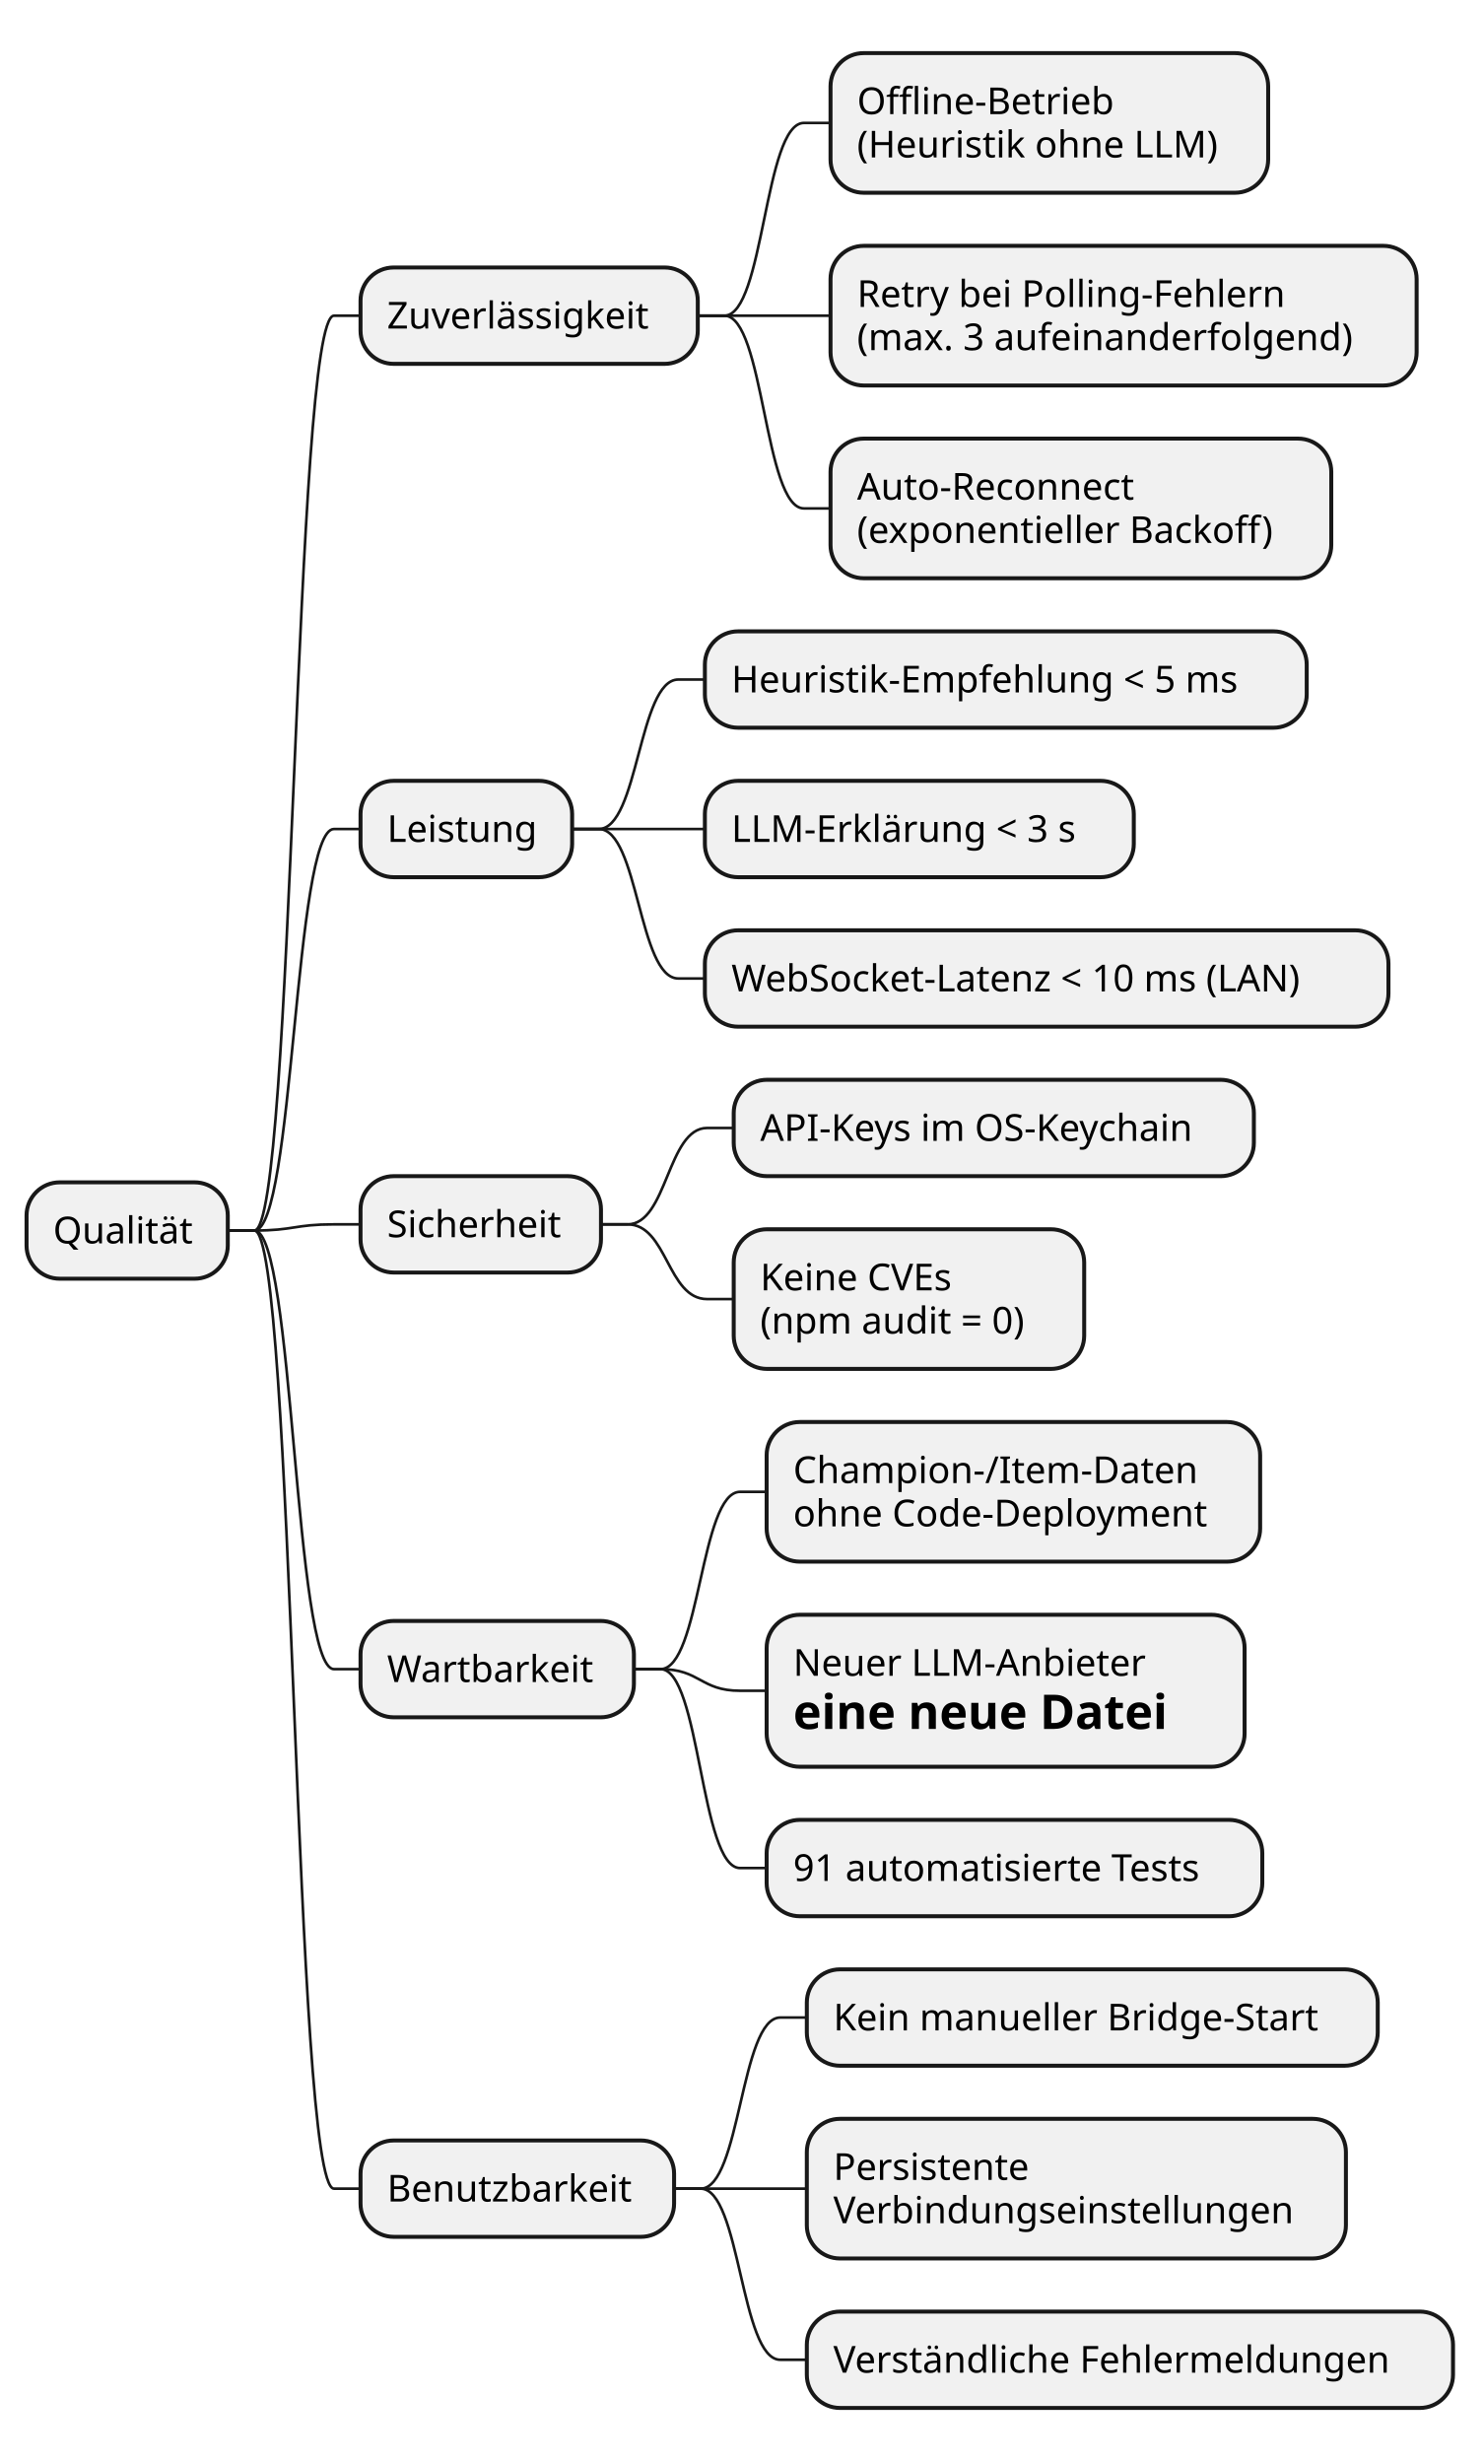
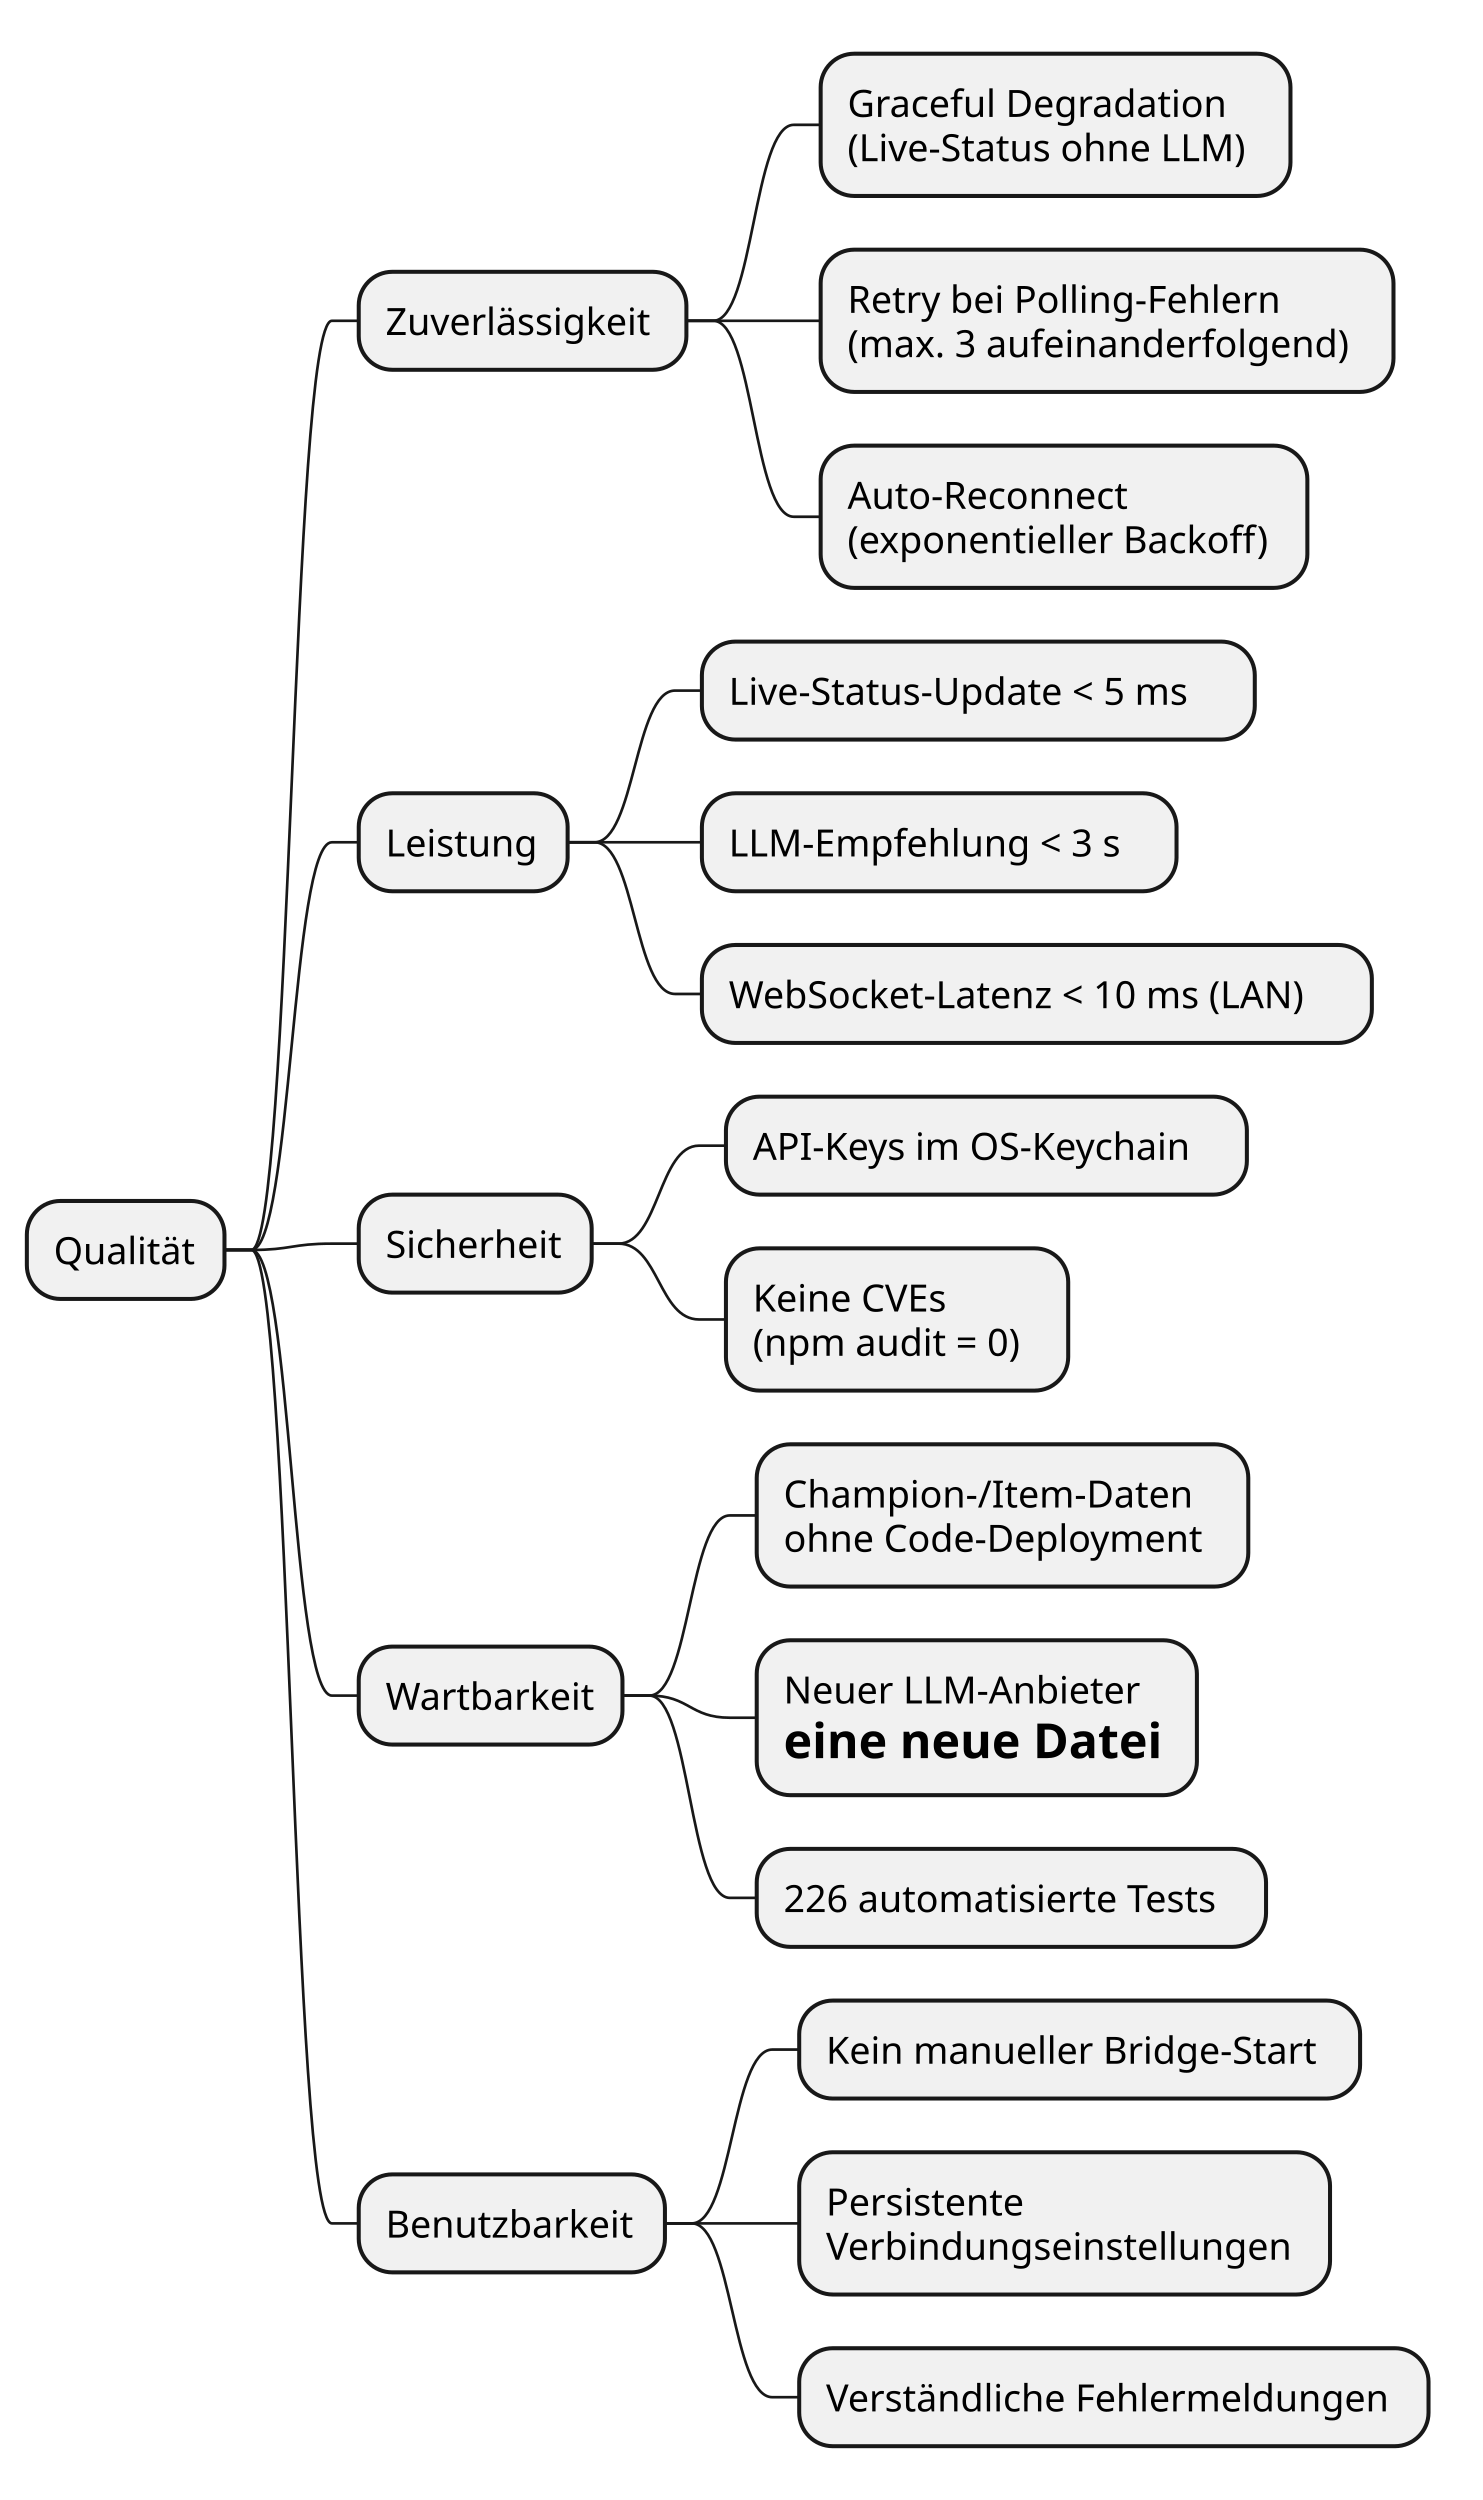
- <svg xmlns="http://www.w3.org/2000/svg" contentStyleType="text/css" data-diagram-type="MINDMAP" height="928px" preserveAspectRatio="none" style="width:559px;height:928px;background:#FFFFFF;" version="1.1" viewBox="0 0 559 928" width="559px" zoomAndPan="magnify">
+ <svg xmlns="http://www.w3.org/2000/svg" contentStyleType="text/css" data-diagram-type="MINDMAP" height="931px" preserveAspectRatio="none" style="width:552px;height:931px;background:#FFFFFF;" version="1.1" viewBox="0 0 552 931" width="552px" zoomAndPan="magnify">
  <defs />
  <g>
-     <rect fill="#F1F1F1" height="36.297" rx="12.5" ry="12.5" style="stroke:#181818;stroke-width:1.5;" width="75.809" x="10" y="445.297" />
-     <text fill="#000000" font-family="sans-serif" font-size="14" lengthAdjust="spacing" textLength="55.809" x="20" y="468.292">Qualität</text>
-     <rect fill="#F1F1F1" height="36.297" rx="12.5" ry="12.5" style="stroke:#181818;stroke-width:1.5;" width="127.051" x="135.809" y="100.742" />
-     <text fill="#000000" font-family="sans-serif" font-size="14" lengthAdjust="spacing" textLength="107.051" x="145.809" y="123.737">Zuverlässigkeit</text>
-     <rect fill="#F1F1F1" height="52.594" rx="12.5" ry="12.5" style="stroke:#181818;stroke-width:1.5;" width="164.867" x="312.859" y="20" />
-     <text fill="#000000" font-family="sans-serif" font-size="14" lengthAdjust="spacing" textLength="102.047" x="322.859" y="42.995">Offline-Betrieb</text>
-     <text fill="#000000" font-family="sans-serif" font-size="14" lengthAdjust="spacing" textLength="144.867" x="322.859" y="59.292">(Heuristik ohne LLM)</text>
-     <path d="M262.859,118.891 L272.859,118.891 C287.859,118.891 287.859,46.297 302.859,46.297 L312.859,46.297" fill="none" style="stroke:#181818;stroke-width:1;" />
-     <rect fill="#F1F1F1" height="52.594" rx="12.5" ry="12.5" style="stroke:#181818;stroke-width:1.5;" width="220.792" x="312.859" y="92.594" />
-     <text fill="#000000" font-family="sans-serif" font-size="14" lengthAdjust="spacing" textLength="172.32" x="322.859" y="115.589">Retry bei Polling-Fehlern</text>
-     <text fill="#000000" font-family="sans-serif" font-size="14" lengthAdjust="spacing" textLength="200.792" x="322.859" y="131.886">(max. 3 aufeinanderfolgend)</text>
-     <path d="M262.859,118.891 L272.859,118.891 C287.859,118.891 287.859,118.891 302.859,118.891 L312.859,118.891" fill="none" style="stroke:#181818;stroke-width:1;" />
-     <rect fill="#F1F1F1" height="52.594" rx="12.5" ry="12.5" style="stroke:#181818;stroke-width:1.5;" width="188.636" x="312.859" y="165.188" />
-     <text fill="#000000" font-family="sans-serif" font-size="14" lengthAdjust="spacing" textLength="111.706" x="322.859" y="188.183">Auto-Reconnect</text>
-     <text fill="#000000" font-family="sans-serif" font-size="14" lengthAdjust="spacing" textLength="168.636" x="322.859" y="204.48">(exponentieller Backoff)</text>
-     <path d="M262.859,118.891 L272.859,118.891 C287.859,118.891 287.859,191.484 302.859,191.484 L312.859,191.484" fill="none" style="stroke:#181818;stroke-width:1;" />
-     <path d="M85.809,463.445 L95.809,463.445 C110.809,463.445 110.809,118.891 125.809,118.891 L135.809,118.891" fill="none" style="stroke:#181818;stroke-width:1;" />
-     <rect fill="#F1F1F1" height="36.297" rx="12.5" ry="12.5" style="stroke:#181818;stroke-width:1.5;" width="79.719" x="135.809" y="294.078" />
-     <text fill="#000000" font-family="sans-serif" font-size="14" lengthAdjust="spacing" textLength="59.719" x="145.809" y="317.073">Leistung</text>
-     <rect fill="#F1F1F1" height="36.297" rx="12.5" ry="12.5" style="stroke:#181818;stroke-width:1.5;" width="226.719" x="265.527" y="237.781" />
-     <text fill="#000000" font-family="sans-serif" font-size="14" lengthAdjust="spacing" textLength="206.719" x="275.527" y="260.776">Heuristik-Empfehlung &lt; 5 ms</text>
-     <path d="M215.527,312.227 L225.527,312.227 C240.527,312.227 240.527,255.93 255.527,255.93 L265.527,255.93" fill="none" style="stroke:#181818;stroke-width:1;" />
-     <rect fill="#F1F1F1" height="36.297" rx="12.5" ry="12.5" style="stroke:#181818;stroke-width:1.5;" width="161.579" x="265.527" y="294.078" />
-     <text fill="#000000" font-family="sans-serif" font-size="14" lengthAdjust="spacing" textLength="141.579" x="275.527" y="317.073">LLM-Erklärung &lt; 3 s</text>
-     <path d="M215.527,312.227 L225.527,312.227 C240.527,312.227 240.527,312.227 255.527,312.227 L265.527,312.227" fill="none" style="stroke:#181818;stroke-width:1;" />
-     <rect fill="#F1F1F1" height="36.297" rx="12.5" ry="12.5" style="stroke:#181818;stroke-width:1.5;" width="257.508" x="265.527" y="350.375" />
-     <text fill="#000000" font-family="sans-serif" font-size="14" lengthAdjust="spacing" textLength="237.508" x="275.527" y="373.37">WebSocket-Latenz &lt; 10 ms (LAN)</text>
-     <path d="M215.527,312.227 L225.527,312.227 C240.527,312.227 240.527,368.523 255.527,368.523 L265.527,368.523" fill="none" style="stroke:#181818;stroke-width:1;" />
-     <path d="M85.809,463.445 L95.809,463.445 C110.809,463.445 110.809,312.227 125.809,312.227 L135.809,312.227" fill="none" style="stroke:#181818;stroke-width:1;" />
-     <rect fill="#F1F1F1" height="36.297" rx="12.5" ry="12.5" style="stroke:#181818;stroke-width:1.5;" width="90.581" x="135.809" y="442.969" />
-     <text fill="#000000" font-family="sans-serif" font-size="14" lengthAdjust="spacing" textLength="70.581" x="145.809" y="465.964">Sicherheit</text>
-     <rect fill="#F1F1F1" height="36.297" rx="12.5" ry="12.5" style="stroke:#181818;stroke-width:1.5;" width="195.95" x="276.39" y="406.672" />
-     <text fill="#000000" font-family="sans-serif" font-size="14" lengthAdjust="spacing" textLength="175.95" x="286.39" y="429.667">API-Keys im OS-Keychain</text>
-     <path d="M226.39,461.117 L236.39,461.117 C251.39,461.117 251.39,424.82 266.39,424.82 L276.39,424.82" fill="none" style="stroke:#181818;stroke-width:1;" />
-     <rect fill="#F1F1F1" height="52.594" rx="12.5" ry="12.5" style="stroke:#181818;stroke-width:1.5;" width="132.027" x="276.39" y="462.969" />
-     <text fill="#000000" font-family="sans-serif" font-size="14" lengthAdjust="spacing" textLength="79.112" x="286.39" y="485.964">Keine CVEs</text>
-     <text fill="#000000" font-family="sans-serif" font-size="14" lengthAdjust="spacing" textLength="112.027" x="286.39" y="502.261">(npm audit = 0)</text>
-     <path d="M226.39,461.117 L236.39,461.117 C251.39,461.117 251.39,489.266 266.39,489.266 L276.39,489.266" fill="none" style="stroke:#181818;stroke-width:1;" />
-     <path d="M85.809,463.445 L95.809,463.445 C110.809,463.445 110.809,461.117 125.809,461.117 L135.809,461.117" fill="none" style="stroke:#181818;stroke-width:1;" />
-     <rect fill="#F1F1F1" height="36.297" rx="12.5" ry="12.5" style="stroke:#181818;stroke-width:1.5;" width="102.988" x="135.809" y="610.484" />
-     <text fill="#000000" font-family="sans-serif" font-size="14" lengthAdjust="spacing" textLength="82.988" x="145.809" y="633.48">Wartbarkeit</text>
-     <rect fill="#F1F1F1" height="52.594" rx="12.5" ry="12.5" style="stroke:#181818;stroke-width:1.5;" width="185.901" x="288.797" y="535.562" />
-     <text fill="#000000" font-family="sans-serif" font-size="14" lengthAdjust="spacing" textLength="160.105" x="298.797" y="558.558">Champion-/Item-Daten</text>
-     <text fill="#000000" font-family="sans-serif" font-size="14" lengthAdjust="spacing" textLength="165.901" x="298.797" y="574.855">ohne Code-Deployment</text>
-     <path d="M238.797,628.633 L248.797,628.633 C263.797,628.633 263.797,561.859 278.797,561.859 L288.797,561.859" fill="none" style="stroke:#181818;stroke-width:1;" />
-     <rect fill="#F1F1F1" height="57.25" rx="12.5" ry="12.5" style="stroke:#181818;stroke-width:1.5;" width="180.049" x="288.797" y="608.156" />
-     <text fill="#000000" font-family="sans-serif" font-size="14" lengthAdjust="spacing" textLength="139.207" x="298.797" y="631.151">Neuer LLM-Anbieter</text>
-     <text fill="#000000" font-family="sans-serif" font-size="18" font-weight="bold" lengthAdjust="spacing" textLength="160.049" x="298.797" y="651.161">eine neue Datei</text>
-     <path d="M238.797,628.633 L248.797,628.633 C263.797,628.633 263.797,636.781 278.797,636.781 L288.797,636.781" fill="none" style="stroke:#181818;stroke-width:1;" />
-     <rect fill="#F1F1F1" height="36.297" rx="12.5" ry="12.5" style="stroke:#181818;stroke-width:1.5;" width="186.715" x="288.797" y="685.406" />
-     <text fill="#000000" font-family="sans-serif" font-size="14" lengthAdjust="spacing" textLength="166.715" x="298.797" y="708.401">91 automatisierte Tests</text>
-     <path d="M238.797,628.633 L248.797,628.633 C263.797,628.633 263.797,703.555 278.797,703.555 L288.797,703.555" fill="none" style="stroke:#181818;stroke-width:1;" />
-     <path d="M85.809,463.445 L95.809,463.445 C110.809,463.445 110.809,628.633 125.809,628.633 L135.809,628.633" fill="none" style="stroke:#181818;stroke-width:1;" />
-     <rect fill="#F1F1F1" height="36.297" rx="12.5" ry="12.5" style="stroke:#181818;stroke-width:1.5;" width="118.123" x="135.809" y="806.148" />
-     <text fill="#000000" font-family="sans-serif" font-size="14" lengthAdjust="spacing" textLength="98.123" x="145.809" y="829.144">Benutzbarkeit</text>
-     <rect fill="#F1F1F1" height="36.297" rx="12.5" ry="12.5" style="stroke:#181818;stroke-width:1.5;" width="215.07" x="303.932" y="741.703" />
-     <text fill="#000000" font-family="sans-serif" font-size="14" lengthAdjust="spacing" textLength="195.07" x="313.932" y="764.698">Kein manueller Bridge-Start</text>
-     <path d="M253.932,824.297 L263.932,824.297 C278.932,824.297 278.932,759.852 293.932,759.852 L303.932,759.852" fill="none" style="stroke:#181818;stroke-width:1;" />
-     <rect fill="#F1F1F1" height="52.594" rx="12.5" ry="12.5" style="stroke:#181818;stroke-width:1.5;" width="203.08" x="303.932" y="798" />
-     <text fill="#000000" font-family="sans-serif" font-size="14" lengthAdjust="spacing" textLength="78.367" x="313.932" y="820.995">Persistente</text>
-     <text fill="#000000" font-family="sans-serif" font-size="14" lengthAdjust="spacing" textLength="183.08" x="313.932" y="837.292">Verbindungseinstellungen</text>
-     <path d="M253.932,824.297 L263.932,824.297 C278.932,824.297 278.932,824.297 293.932,824.297 L303.932,824.297" fill="none" style="stroke:#181818;stroke-width:1;" />
-     <rect fill="#F1F1F1" height="36.297" rx="12.5" ry="12.5" style="stroke:#181818;stroke-width:1.5;" width="243.426" x="303.932" y="870.594" />
-     <text fill="#000000" font-family="sans-serif" font-size="14" lengthAdjust="spacing" textLength="223.426" x="313.932" y="893.589">Verständliche Fehlermeldungen</text>
-     <path d="M253.932,824.297 L263.932,824.297 C278.932,824.297 278.932,888.742 293.932,888.742 L303.932,888.742" fill="none" style="stroke:#181818;stroke-width:1;" />
-     <path d="M85.809,463.445 L95.809,463.445 C110.809,463.445 110.809,824.297 125.809,824.297 L135.809,824.297" fill="none" style="stroke:#181818;stroke-width:1;" />
+     <rect fill="#F1F1F1" height="36.488" rx="12.5" ry="12.5" style="stroke:#181818;stroke-width:1.5;" width="73.594" x="10" y="447.238" />
+     <text fill="#000000" font-family="sans-serif" font-size="14" lengthAdjust="spacing" textLength="53.594" x="20" y="470.773">Qualität</text>
+     <rect fill="#F1F1F1" height="36.488" rx="12.5" ry="12.5" style="stroke:#181818;stroke-width:1.5;" width="122.019" x="133.594" y="101.221" />
+     <text fill="#000000" font-family="sans-serif" font-size="14" lengthAdjust="spacing" textLength="102.019" x="143.594" y="124.756">Zuverlässigkeit</text>
+     <rect fill="#F1F1F1" height="52.977" rx="12.5" ry="12.5" style="stroke:#181818;stroke-width:1.5;" width="174.957" x="305.613" y="20" />
+     <text fill="#000000" font-family="sans-serif" font-size="14" lengthAdjust="spacing" textLength="144.45" x="315.613" y="43.535">Graceful Degradation</text>
+     <text fill="#000000" font-family="sans-serif" font-size="14" lengthAdjust="spacing" textLength="154.957" x="315.613" y="60.023">(Live-Status ohne LLM)</text>
+     <path d="M255.613,119.465 L265.613,119.465 C280.613,119.465 280.613,46.488 295.613,46.488 L305.613,46.488" fill="none" style="stroke:#181818;stroke-width:1;" />
+     <rect fill="#F1F1F1" height="52.977" rx="12.5" ry="12.5" style="stroke:#181818;stroke-width:1.5;" width="213.32" x="305.613" y="92.977" />
+     <text fill="#000000" font-family="sans-serif" font-size="14" lengthAdjust="spacing" textLength="168.704" x="315.613" y="116.512">Retry bei Polling-Fehlern</text>
+     <text fill="#000000" font-family="sans-serif" font-size="14" lengthAdjust="spacing" textLength="193.32" x="315.613" y="133">(max. 3 aufeinanderfolgend)</text>
+     <path d="M255.613,119.465 L265.613,119.465 C280.613,119.465 280.613,119.465 295.613,119.465 L305.613,119.465" fill="none" style="stroke:#181818;stroke-width:1;" />
+     <rect fill="#F1F1F1" height="52.977" rx="12.5" ry="12.5" style="stroke:#181818;stroke-width:1.5;" width="181.246" x="305.613" y="165.953" />
+     <text fill="#000000" font-family="sans-serif" font-size="14" lengthAdjust="spacing" textLength="110.291" x="315.613" y="189.488">Auto-Reconnect</text>
+     <text fill="#000000" font-family="sans-serif" font-size="14" lengthAdjust="spacing" textLength="161.246" x="315.613" y="205.977">(exponentieller Backoff)</text>
+     <path d="M255.613,119.465 L265.613,119.465 C280.613,119.465 280.613,192.441 295.613,192.441 L305.613,192.441" fill="none" style="stroke:#181818;stroke-width:1;" />
+     <path d="M83.594,465.482 L93.594,465.482 C108.594,465.482 108.594,119.465 123.594,119.465 L133.594,119.465" fill="none" style="stroke:#181818;stroke-width:1;" />
+     <rect fill="#F1F1F1" height="36.488" rx="12.5" ry="12.5" style="stroke:#181818;stroke-width:1.5;" width="77.791" x="133.594" y="295.418" />
+     <text fill="#000000" font-family="sans-serif" font-size="14" lengthAdjust="spacing" textLength="57.791" x="143.594" y="318.953">Leistung</text>
+     <rect fill="#F1F1F1" height="36.488" rx="12.5" ry="12.5" style="stroke:#181818;stroke-width:1.5;" width="205.897" x="261.385" y="238.93" />
+     <text fill="#000000" font-family="sans-serif" font-size="14" lengthAdjust="spacing" textLength="185.897" x="271.385" y="262.465">Live-Status-Update &lt; 5 ms</text>
+     <path d="M211.385,313.662 L221.385,313.662 C236.385,313.662 236.385,257.174 251.385,257.174 L261.385,257.174" fill="none" style="stroke:#181818;stroke-width:1;" />
+     <rect fill="#F1F1F1" height="36.488" rx="12.5" ry="12.5" style="stroke:#181818;stroke-width:1.5;" width="176.755" x="261.385" y="295.418" />
+     <text fill="#000000" font-family="sans-serif" font-size="14" lengthAdjust="spacing" textLength="156.755" x="271.385" y="318.953">LLM-Empfehlung &lt; 3 s</text>
+     <path d="M211.385,313.662 L221.385,313.662 C236.385,313.662 236.385,313.662 251.385,313.662 L261.385,313.662" fill="none" style="stroke:#181818;stroke-width:1;" />
+     <rect fill="#F1F1F1" height="36.488" rx="12.5" ry="12.5" style="stroke:#181818;stroke-width:1.5;" width="249.496" x="261.385" y="351.906" />
+     <text fill="#000000" font-family="sans-serif" font-size="14" lengthAdjust="spacing" textLength="229.496" x="271.385" y="375.441">WebSocket-Latenz &lt; 10 ms (LAN)</text>
+     <path d="M211.385,313.662 L221.385,313.662 C236.385,313.662 236.385,370.15 251.385,370.15 L261.385,370.15" fill="none" style="stroke:#181818;stroke-width:1;" />
+     <path d="M83.594,465.482 L93.594,465.482 C108.594,465.482 108.594,313.662 123.594,313.662 L133.594,313.662" fill="none" style="stroke:#181818;stroke-width:1;" />
+     <rect fill="#F1F1F1" height="36.488" rx="12.5" ry="12.5" style="stroke:#181818;stroke-width:1.5;" width="86.746" x="133.594" y="444.883" />
+     <text fill="#000000" font-family="sans-serif" font-size="14" lengthAdjust="spacing" textLength="66.746" x="143.594" y="468.418">Sicherheit</text>
+     <rect fill="#F1F1F1" height="36.488" rx="12.5" ry="12.5" style="stroke:#181818;stroke-width:1.5;" width="193.995" x="270.34" y="408.394" />
+     <text fill="#000000" font-family="sans-serif" font-size="14" lengthAdjust="spacing" textLength="173.995" x="280.34" y="431.93">API-Keys im OS-Keychain</text>
+     <path d="M220.34,463.127 L230.34,463.127 C245.34,463.127 245.34,426.639 260.34,426.639 L270.34,426.639" fill="none" style="stroke:#181818;stroke-width:1;" />
+     <rect fill="#F1F1F1" height="52.977" rx="12.5" ry="12.5" style="stroke:#181818;stroke-width:1.5;" width="127.461" x="270.34" y="464.883" />
+     <text fill="#000000" font-family="sans-serif" font-size="14" lengthAdjust="spacing" textLength="75.469" x="280.34" y="488.418">Keine CVEs</text>
+     <text fill="#000000" font-family="sans-serif" font-size="14" lengthAdjust="spacing" textLength="107.461" x="280.34" y="504.906">(npm audit = 0)</text>
+     <path d="M220.34,463.127 L230.34,463.127 C245.34,463.127 245.34,491.371 260.34,491.371 L270.34,491.371" fill="none" style="stroke:#181818;stroke-width:1;" />
+     <path d="M83.594,465.482 L93.594,465.482 C108.594,465.482 108.594,463.127 123.594,463.127 L133.594,463.127" fill="none" style="stroke:#181818;stroke-width:1;" />
+     <rect fill="#F1F1F1" height="36.488" rx="12.5" ry="12.5" style="stroke:#181818;stroke-width:1.5;" width="98.21" x="133.594" y="613.191" />
+     <text fill="#000000" font-family="sans-serif" font-size="14" lengthAdjust="spacing" textLength="78.21" x="143.594" y="636.727">Wartbarkeit</text>
+     <rect fill="#F1F1F1" height="52.977" rx="12.5" ry="12.5" style="stroke:#181818;stroke-width:1.5;" width="183.058" x="281.804" y="537.859" />
+     <text fill="#000000" font-family="sans-serif" font-size="14" lengthAdjust="spacing" textLength="162.948" x="291.804" y="561.394">Champion-/Item-Daten</text>
+     <text fill="#000000" font-family="sans-serif" font-size="14" lengthAdjust="spacing" textLength="163.058" x="291.804" y="577.883">ohne Code-Deployment</text>
+     <path d="M231.804,631.436 L241.804,631.436 C256.804,631.436 256.804,564.348 271.804,564.348 L281.804,564.348" fill="none" style="stroke:#181818;stroke-width:1;" />
+     <rect fill="#F1F1F1" height="57.688" rx="12.5" ry="12.5" style="stroke:#181818;stroke-width:1.5;" width="163.921" x="281.804" y="610.836" />
+     <text fill="#000000" font-family="sans-serif" font-size="14" lengthAdjust="spacing" textLength="137.648" x="291.804" y="634.371">Neuer LLM-Anbieter</text>
+     <text fill="#000000" font-family="sans-serif" font-size="18" font-weight="700" lengthAdjust="spacing" textLength="143.921" x="291.804" y="654.727">eine neue Datei</text>
+     <path d="M231.804,631.436 L241.804,631.436 C256.804,631.436 256.804,639.68 271.804,639.68 L281.804,639.68" fill="none" style="stroke:#181818;stroke-width:1;" />
+     <rect fill="#F1F1F1" height="36.488" rx="12.5" ry="12.5" style="stroke:#181818;stroke-width:1.5;" width="189.668" x="281.804" y="688.523" />
+     <text fill="#000000" font-family="sans-serif" font-size="14" lengthAdjust="spacing" textLength="169.668" x="291.804" y="712.059">226 automatisierte Tests</text>
+     <path d="M231.804,631.436 L241.804,631.436 C256.804,631.436 256.804,706.768 271.804,706.768 L281.804,706.768" fill="none" style="stroke:#181818;stroke-width:1;" />
+     <path d="M83.594,465.482 L93.594,465.482 C108.594,465.482 108.594,631.436 123.594,631.436 L133.594,631.436" fill="none" style="stroke:#181818;stroke-width:1;" />
+     <rect fill="#F1F1F1" height="36.488" rx="12.5" ry="12.5" style="stroke:#181818;stroke-width:1.5;" width="114.028" x="133.594" y="809.744" />
+     <text fill="#000000" font-family="sans-serif" font-size="14" lengthAdjust="spacing" textLength="94.028" x="143.594" y="833.279">Benutzbarkeit</text>
+     <rect fill="#F1F1F1" height="36.488" rx="12.5" ry="12.5" style="stroke:#181818;stroke-width:1.5;" width="208.877" x="297.622" y="745.012" />
+     <text fill="#000000" font-family="sans-serif" font-size="14" lengthAdjust="spacing" textLength="188.877" x="307.622" y="768.547">Kein manueller Bridge-Start</text>
+     <path d="M247.622,827.988 L257.622,827.988 C272.622,827.988 272.622,763.256 287.622,763.256 L297.622,763.256" fill="none" style="stroke:#181818;stroke-width:1;" />
+     <rect fill="#F1F1F1" height="52.977" rx="12.5" ry="12.5" style="stroke:#181818;stroke-width:1.5;" width="197.68" x="297.622" y="801.5" />
+     <text fill="#000000" font-family="sans-serif" font-size="14" lengthAdjust="spacing" textLength="74.348" x="307.622" y="825.035">Persistente</text>
+     <text fill="#000000" font-family="sans-serif" font-size="14" lengthAdjust="spacing" textLength="177.68" x="307.622" y="841.523">Verbindungseinstellungen</text>
+     <path d="M247.622,827.988 L257.622,827.988 C272.622,827.988 272.622,827.988 287.622,827.988 L297.622,827.988" fill="none" style="stroke:#181818;stroke-width:1;" />
+     <rect fill="#F1F1F1" height="36.488" rx="12.5" ry="12.5" style="stroke:#181818;stroke-width:1.5;" width="234.361" x="297.622" y="874.477" />
+     <text fill="#000000" font-family="sans-serif" font-size="14" lengthAdjust="spacing" textLength="214.361" x="307.622" y="898.012">Verständliche Fehlermeldungen</text>
+     <path d="M247.622,827.988 L257.622,827.988 C272.622,827.988 272.622,892.721 287.622,892.721 L297.622,892.721" fill="none" style="stroke:#181818;stroke-width:1;" />
+     <path d="M83.594,465.482 L93.594,465.482 C108.594,465.482 108.594,827.988 123.594,827.988 L133.594,827.988" fill="none" style="stroke:#181818;stroke-width:1;" />
  </g>
</svg>
